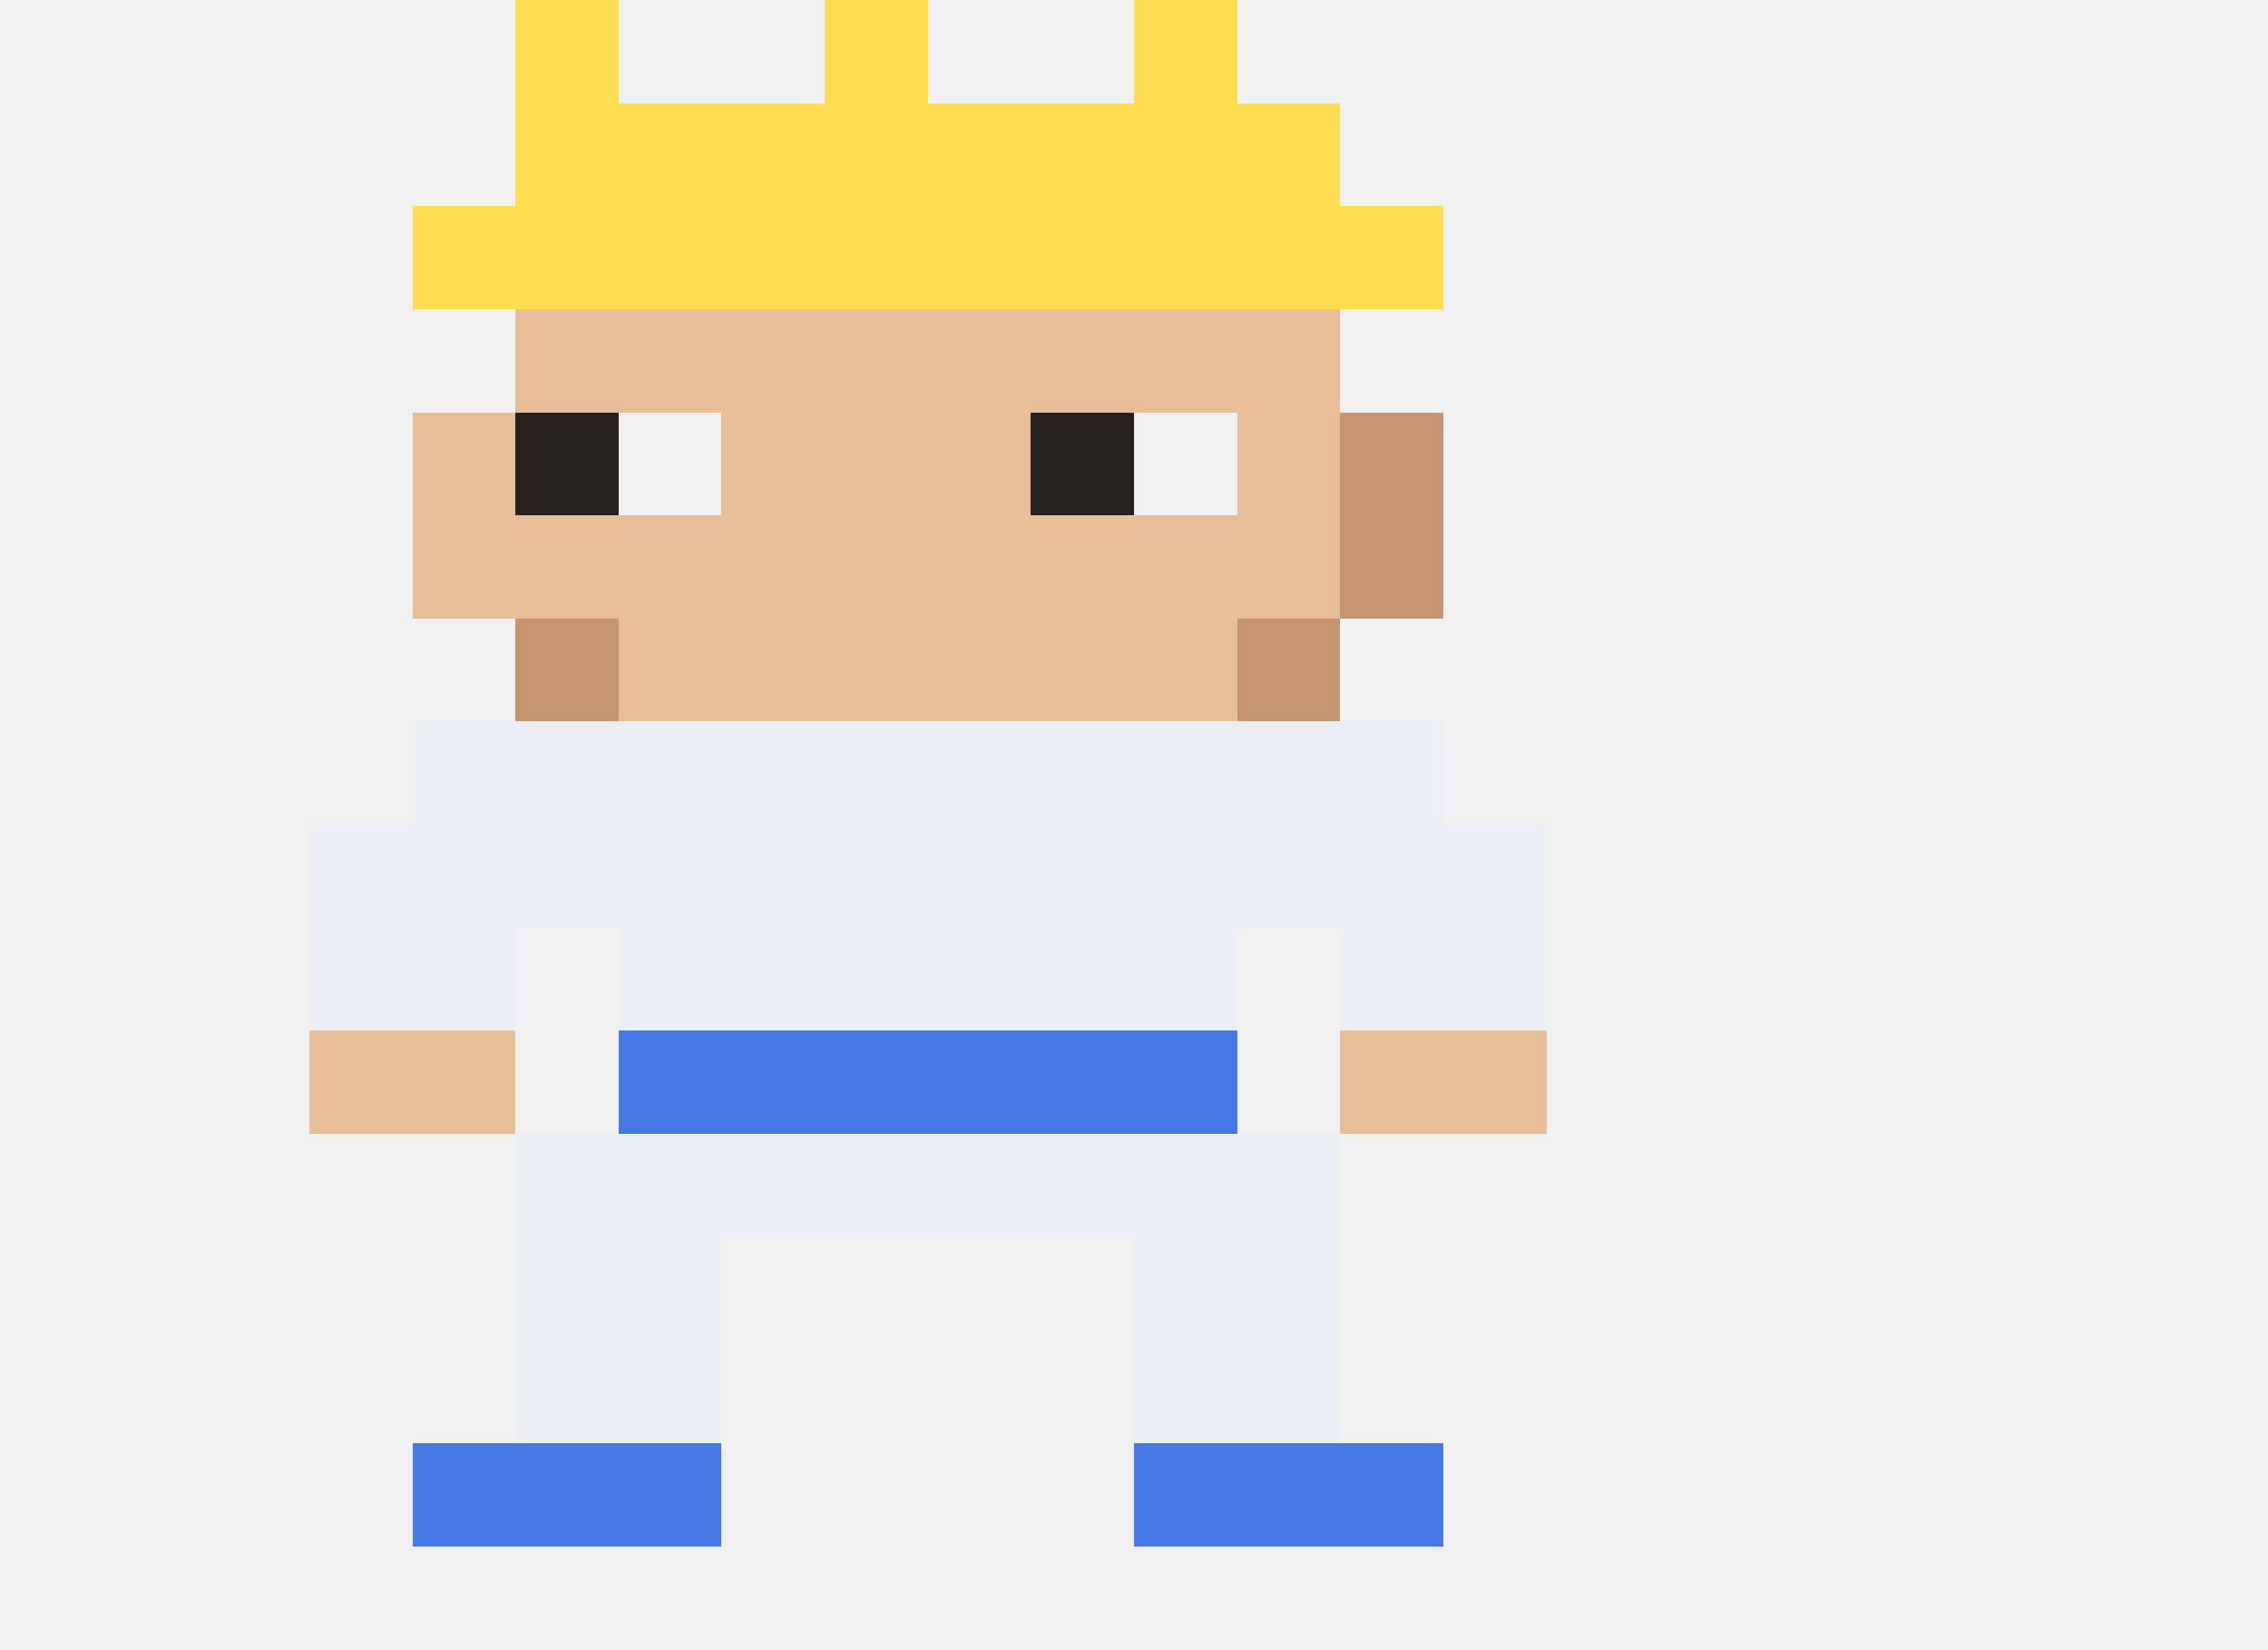
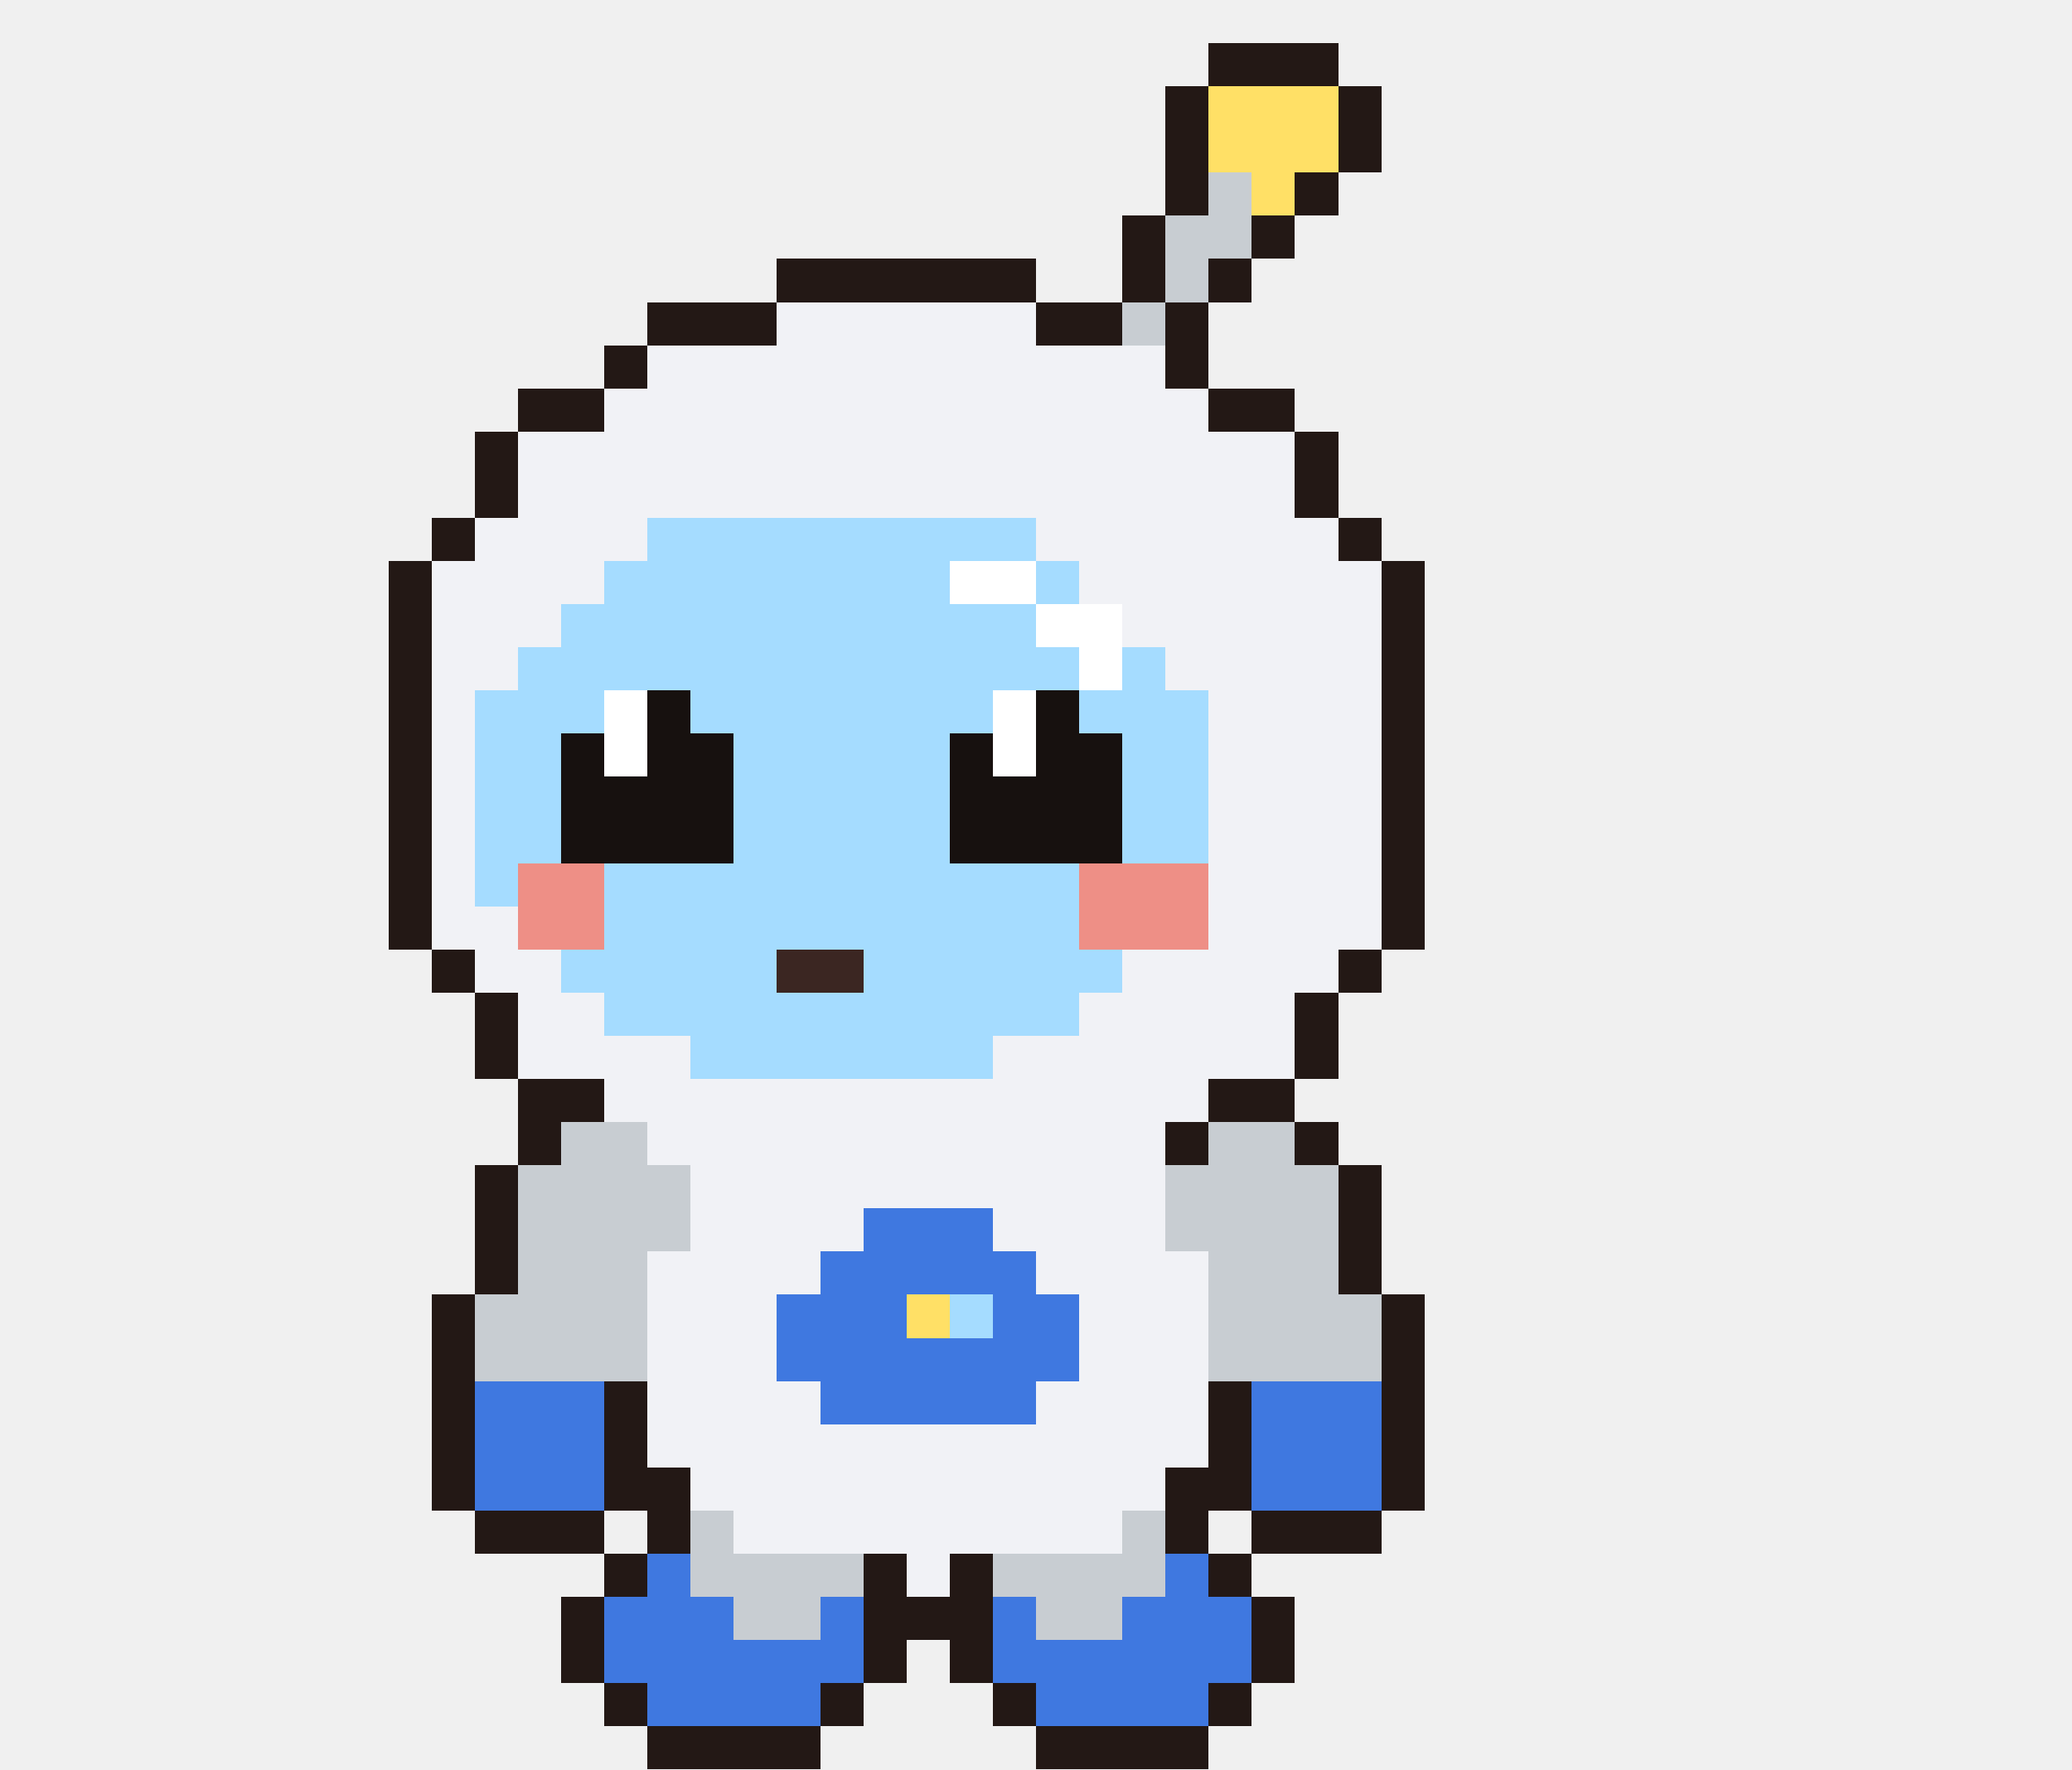
- <svg xmlns="http://www.w3.org/2000/svg" viewBox="0 0 22 16" shape-rendering="crispEdges" role="img" aria-label="kaio pixel-art buddy">
-   <style>.f0{animation:f0 4s step-end infinite}.f1{animation:f1 4s step-end infinite;opacity:0}
- @keyframes f0{0%,90%{opacity:1}90.01%,95%{opacity:0}95.01%,100%{opacity:1}}
- @keyframes f1{0%,90%{opacity:0}90.01%,95%{opacity:1}95.01%,100%{opacity:0}}
- @media (prefers-reduced-motion: reduce){.f0,.f1,.f2{animation:none}.f0{opacity:1}.f1,.f2{opacity:0}}</style>
-   <g class="f0">
-     <rect x="5" y="0" width="1" height="1" fill="#ffdc50" />
-     <rect x="8" y="0" width="1" height="1" fill="#ffdc50" />
-     <rect x="11" y="0" width="1" height="1" fill="#ffdc50" />
-     <rect x="5" y="1" width="8" height="1" fill="#ffdc50" />
-     <rect x="4" y="2" width="10" height="1" fill="#ffdc50" />
-     <rect x="5" y="3" width="8" height="1" fill="#e8be98" />
-     <rect x="4" y="4" width="1" height="1" fill="#e8be98" />
-     <rect x="5" y="4" width="1" height="1" fill="#262220" />
-     <rect x="6" y="4" width="1" height="1" fill="#f0f0f0" />
-     <rect x="7" y="4" width="3" height="1" fill="#e8be98" />
-     <rect x="10" y="4" width="1" height="1" fill="#262220" />
-     <rect x="11" y="4" width="1" height="1" fill="#f0f0f0" />
-     <rect x="12" y="4" width="1" height="1" fill="#e8be98" />
-     <rect x="13" y="4" width="1" height="2" fill="#c6946e" />
-     <rect x="4" y="5" width="9" height="1" fill="#e8be98" />
-     <rect x="5" y="6" width="1" height="1" fill="#c6946e" />
-     <rect x="6" y="6" width="6" height="1" fill="#e8be98" />
-     <rect x="12" y="6" width="1" height="1" fill="#c6946e" />
-     <rect x="4" y="7" width="10" height="1" fill="#ebeef5" />
-     <rect x="3" y="8" width="12" height="1" fill="#ebeef5" />
-     <rect x="3" y="9" width="2" height="1" fill="#ebeef5" />
-     <rect x="6" y="9" width="6" height="1" fill="#ebeef5" />
-     <rect x="13" y="9" width="2" height="1" fill="#ebeef5" />
-     <rect x="3" y="10" width="2" height="1" fill="#e8be98" />
-     <rect x="6" y="10" width="6" height="1" fill="#4678e6" />
-     <rect x="13" y="10" width="2" height="1" fill="#e8be98" />
-     <rect x="5" y="11" width="8" height="1" fill="#ebeef5" />
-     <rect x="5" y="12" width="2" height="2" fill="#ebeef5" />
-     <rect x="11" y="12" width="2" height="2" fill="#ebeef5" />
-     <rect x="4" y="14" width="3" height="1" fill="#4678e6" />
-     <rect x="11" y="14" width="3" height="1" fill="#4678e6" />
-   </g>
-   <g class="f1">
-     <rect x="5" y="0" width="1" height="1" fill="#ffdc50" />
-     <rect x="8" y="0" width="1" height="1" fill="#ffdc50" />
-     <rect x="11" y="0" width="1" height="1" fill="#ffdc50" />
-     <rect x="5" y="1" width="8" height="1" fill="#ffdc50" />
-     <rect x="4" y="2" width="10" height="1" fill="#ffdc50" />
-     <rect x="5" y="3" width="8" height="1" fill="#e8be98" />
-     <rect x="4" y="4" width="1" height="1" fill="#e8be98" />
-     <rect x="5" y="4" width="2" height="1" fill="#262220" />
-     <rect x="7" y="4" width="3" height="1" fill="#e8be98" />
-     <rect x="10" y="4" width="2" height="1" fill="#262220" />
-     <rect x="12" y="4" width="1" height="1" fill="#e8be98" />
-     <rect x="13" y="4" width="1" height="2" fill="#c6946e" />
-     <rect x="4" y="5" width="9" height="1" fill="#e8be98" />
-     <rect x="5" y="6" width="1" height="1" fill="#c6946e" />
-     <rect x="6" y="6" width="6" height="1" fill="#e8be98" />
-     <rect x="12" y="6" width="1" height="1" fill="#c6946e" />
-     <rect x="4" y="7" width="10" height="1" fill="#ebeef5" />
-     <rect x="3" y="8" width="12" height="1" fill="#ebeef5" />
-     <rect x="3" y="9" width="2" height="1" fill="#ebeef5" />
-     <rect x="6" y="9" width="6" height="1" fill="#ebeef5" />
-     <rect x="13" y="9" width="2" height="1" fill="#ebeef5" />
-     <rect x="3" y="10" width="2" height="1" fill="#e8be98" />
-     <rect x="6" y="10" width="6" height="1" fill="#4678e6" />
-     <rect x="13" y="10" width="2" height="1" fill="#e8be98" />
-     <rect x="5" y="11" width="8" height="1" fill="#ebeef5" />
-     <rect x="5" y="12" width="2" height="2" fill="#ebeef5" />
-     <rect x="11" y="12" width="2" height="2" fill="#ebeef5" />
-     <rect x="4" y="14" width="3" height="1" fill="#4678e6" />
-     <rect x="11" y="14" width="3" height="1" fill="#4678e6" />
+ <svg xmlns="http://www.w3.org/2000/svg" viewBox="0 -1 48 41" shape-rendering="crispEdges" role="img" aria-label="Nova pixel-art buddy">
+   <style>
+   .b{animation:b 1.8s ease-in-out infinite}
+   @keyframes b{0%,100%{transform:translateY(0)}50%{transform:translateY(-1px)}}
+   @media (prefers-reduced-motion: reduce){.b{animation:none}}
+ </style>
+   <g class="b">
+     <path fill="#231815" d="     M28 0h3v1h-3z     M27 1h1v1h-1zM31 1h1v1h-1z     M27 2h1v1h-1zM31 2h1v1h-1z     M27 3h1v1h-1zM30 3h1v1h-1z     M26 4h1v1h-1zM29 4h1v1h-1z     M18 5h6v1h-6zM26 5h1v1h-1zM28 5h1v1h-1z     M15 6h3v1h-3zM24 6h2v1h-2zM27 6h1v1h-1z     M14 7h1v1h-1zM27 7h1v1h-1z     M12 8h2v1h-2zM28 8h2v1h-2z     M11 9h1v1h-1zM30 9h1v1h-1z     M11 10h1v1h-1zM30 10h1v1h-1z     M10 11h1v1h-1zM31 11h1v1h-1z     M9 12h1v1h-1zM32 12h1v1h-1z     M9 13h1v1h-1zM32 13h1v1h-1z     M9 14h1v1h-1zM32 14h1v1h-1z     M9 15h1v1h-1zM32 15h1v1h-1z     M9 16h1v1h-1zM32 16h1v1h-1z     M9 17h1v1h-1zM32 17h1v1h-1z     M9 18h1v1h-1zM32 18h1v1h-1z     M9 19h1v1h-1zM32 19h1v1h-1z     M9 20h1v1h-1zM32 20h1v1h-1z     M10 21h1v1h-1zM31 21h1v1h-1z     M11 22h1v1h-1zM30 22h1v1h-1z     M11 23h1v1h-1zM30 23h1v1h-1z     M12 24h2v1h-2zM28 24h2v1h-2z     M12 25h1v1h-1zM27 25h1v1h-1zM30 25h1v1h-1z     M11 26h1v1h-1zM31 26h1v1h-1z     M11 27h1v1h-1zM31 27h1v1h-1z     M11 28h1v1h-1zM31 28h1v1h-1z     M10 29h1v1h-1zM32 29h1v1h-1z     M10 30h1v1h-1zM32 30h1v1h-1z     M10 31h1v1h-1zM14 31h1v1h-1zM28 31h1v1h-1zM32 31h1v1h-1z     M10 32h1v1h-1zM14 32h1v1h-1zM28 32h1v1h-1zM32 32h1v1h-1z     M10 33h1v1h-1zM14 33h2v1h-2zM27 33h2v1h-2zM32 33h1v1h-1z     M11 34h3v1h-3zM15 34h1v1h-1zM27 34h1v1h-1zM29 34h3v1h-3z     M14 35h1v1h-1zM20 35h1v1h-1zM22 35h1v1h-1zM28 35h1v1h-1z     M13 36h1v1h-1zM20 36h3v1h-3zM29 36h1v1h-1z     M13 37h1v1h-1zM20 37h1v1h-1zM22 37h1v1h-1zM29 37h1v1h-1z     M14 38h1v1h-1zM19 38h1v1h-1zM23 38h1v1h-1zM28 38h1v1h-1z     M15 39h4v1h-4zM24 39h4v1h-4z" />
+     <path fill="#ffe066" d="     M28 1h3v1h-3z     M28 2h3v1h-3z     M29 3h1v1h-1z     M21 29h1v1h-1z" />
+     <path fill="#c8cdd2" d="     M28 3h1v1h-1z     M27 4h2v1h-2z     M27 5h1v1h-1z     M26 6h1v1h-1z     M13 25h2v1h-2zM28 25h2v1h-2z     M12 26h4v1h-4zM27 26h4v1h-4z     M12 27h4v1h-4zM27 27h4v1h-4z     M12 28h3v1h-3zM28 28h3v1h-3z     M11 29h4v1h-4zM28 29h4v1h-4z     M11 30h4v1h-4zM28 30h4v1h-4z     M16 34h1v1h-1zM26 34h1v1h-1z     M16 35h4v1h-4zM23 35h4v1h-4z     M17 36h2v1h-2zM24 36h2v1h-2z" />
+     <path fill="#f1f2f6" d="     M18 6h6v1h-6z     M15 7h12v1h-12z     M14 8h14v1h-14z     M12 9h18v1h-18z     M12 10h18v1h-18z     M11 11h4v1h-4zM24 11h7v1h-7z     M10 12h4v1h-4zM25 12h7v1h-7z     M10 13h3v1h-3zM26 13h6v1h-6z     M10 14h2v1h-2zM27 14h5v1h-5z     M10 15h1v1h-1zM28 15h4v1h-4z     M10 16h1v1h-1zM28 16h4v1h-4z     M10 17h1v1h-1zM28 17h4v1h-4z     M10 18h1v1h-1zM28 18h4v1h-4z     M10 19h1v1h-1zM28 19h4v1h-4z     M10 20h2v1h-2zM28 20h4v1h-4z     M11 21h2v1h-2zM26 21h5v1h-5z     M12 22h2v1h-2zM25 22h5v1h-5z     M12 23h4v1h-4zM23 23h7v1h-7z     M14 24h14v1h-14z     M15 25h12v1h-12z     M16 26h11v1h-11z     M16 27h4v1h-4zM23 27h4v1h-4z     M15 28h4v1h-4zM24 28h4v1h-4z     M15 29h3v1h-3zM25 29h3v1h-3z     M15 30h3v1h-3zM25 30h3v1h-3z     M15 31h4v1h-4zM24 31h4v1h-4z     M15 32h13v1h-13z     M16 33h11v1h-11z     M17 34h9v1h-9z     M21 35h1v1h-1z" />
+     <path fill="#a5dcff" d="     M15 11h9v1h-9z     M14 12h8v1h-8zM24 12h1v1h-1z     M13 13h11v1h-11z     M12 14h13v1h-13zM26 14h1v1h-1z     M11 15h3v1h-3zM16 15h7v1h-7zM25 15h3v1h-3z     M11 16h2v1h-2zM17 16h5v1h-5zM26 16h2v1h-2z     M11 17h2v1h-2zM17 17h5v1h-5zM26 17h2v1h-2z     M11 18h2v1h-2zM17 18h5v1h-5zM26 18h2v1h-2z     M11 19h1v1h-1zM14 19h11v1h-11z     M14 20h11v1h-11z     M13 21h5v1h-5zM20 21h6v1h-6z     M14 22h11v1h-11z     M16 23h7v1h-7z     M22 29h1v1h-1z" />
+     <path fill="#ffffff" d="     M22 12h2v1h-2z     M24 13h2v1h-2z     M25 14h1v1h-1z     M14 15h1v1h-1zM23 15h1v1h-1z     M14 16h1v1h-1zM23 16h1v1h-1z" />
+     <path fill="#17110f" d="     M15 15h1v1h-1zM24 15h1v1h-1z     M13 16h1v1h-1zM15 16h2v1h-2zM22 16h1v1h-1zM24 16h2v1h-2z     M13 17h4v1h-4zM22 17h4v1h-4z     M13 18h4v1h-4zM22 18h4v1h-4z" />
+     <path fill="#ee8f86" d="     M12 19h2v1h-2zM25 19h3v1h-3z     M12 20h2v1h-2zM25 20h3v1h-3z" />
+     <path fill="#3b2622" d="     M18 21h2v1h-2z" />
+     <path fill="#3f78e0" d="     M20 27h3v1h-3z     M19 28h5v1h-5z     M18 29h3v1h-3zM23 29h2v1h-2z     M18 30h7v1h-7z     M11 31h3v1h-3zM19 31h5v1h-5zM29 31h3v1h-3z     M11 32h3v1h-3zM29 32h3v1h-3z     M11 33h3v1h-3zM29 33h3v1h-3z     M15 35h1v1h-1zM27 35h1v1h-1z     M14 36h3v1h-3zM19 36h1v1h-1zM23 36h1v1h-1zM26 36h3v1h-3z     M14 37h6v1h-6zM23 37h6v1h-6z     M15 38h4v1h-4zM24 38h4v1h-4z" />
  </g>
</svg>
